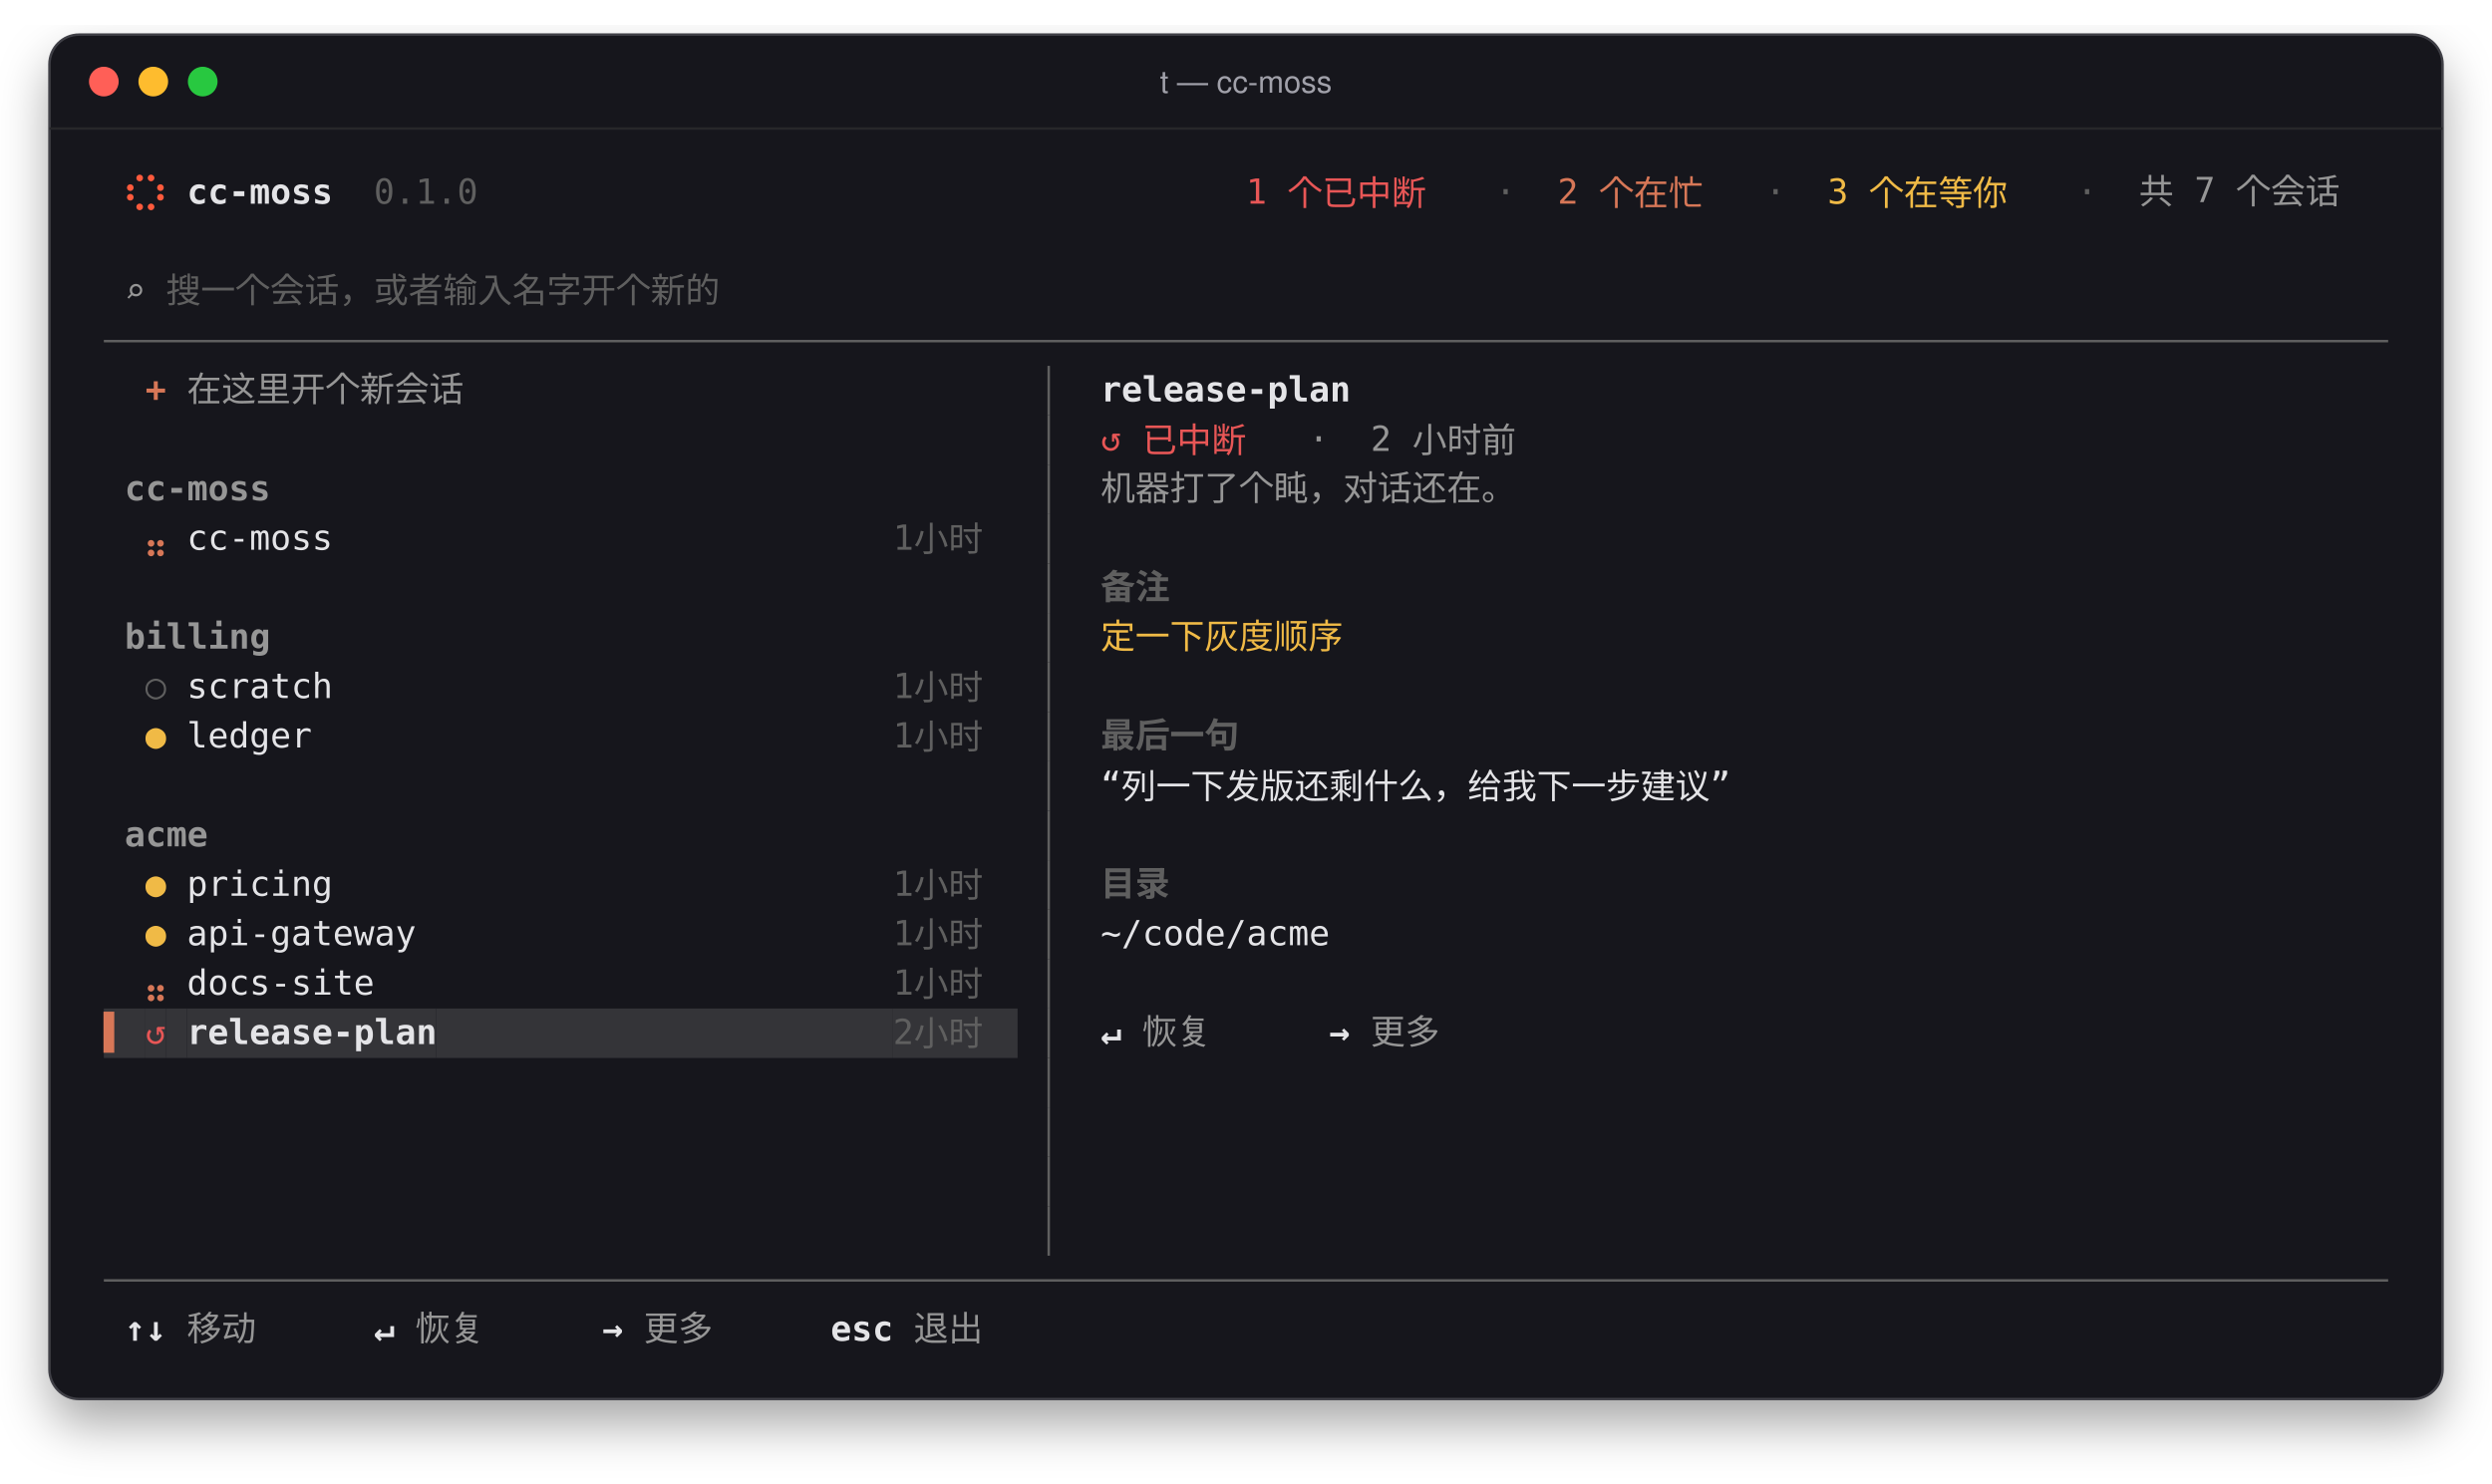
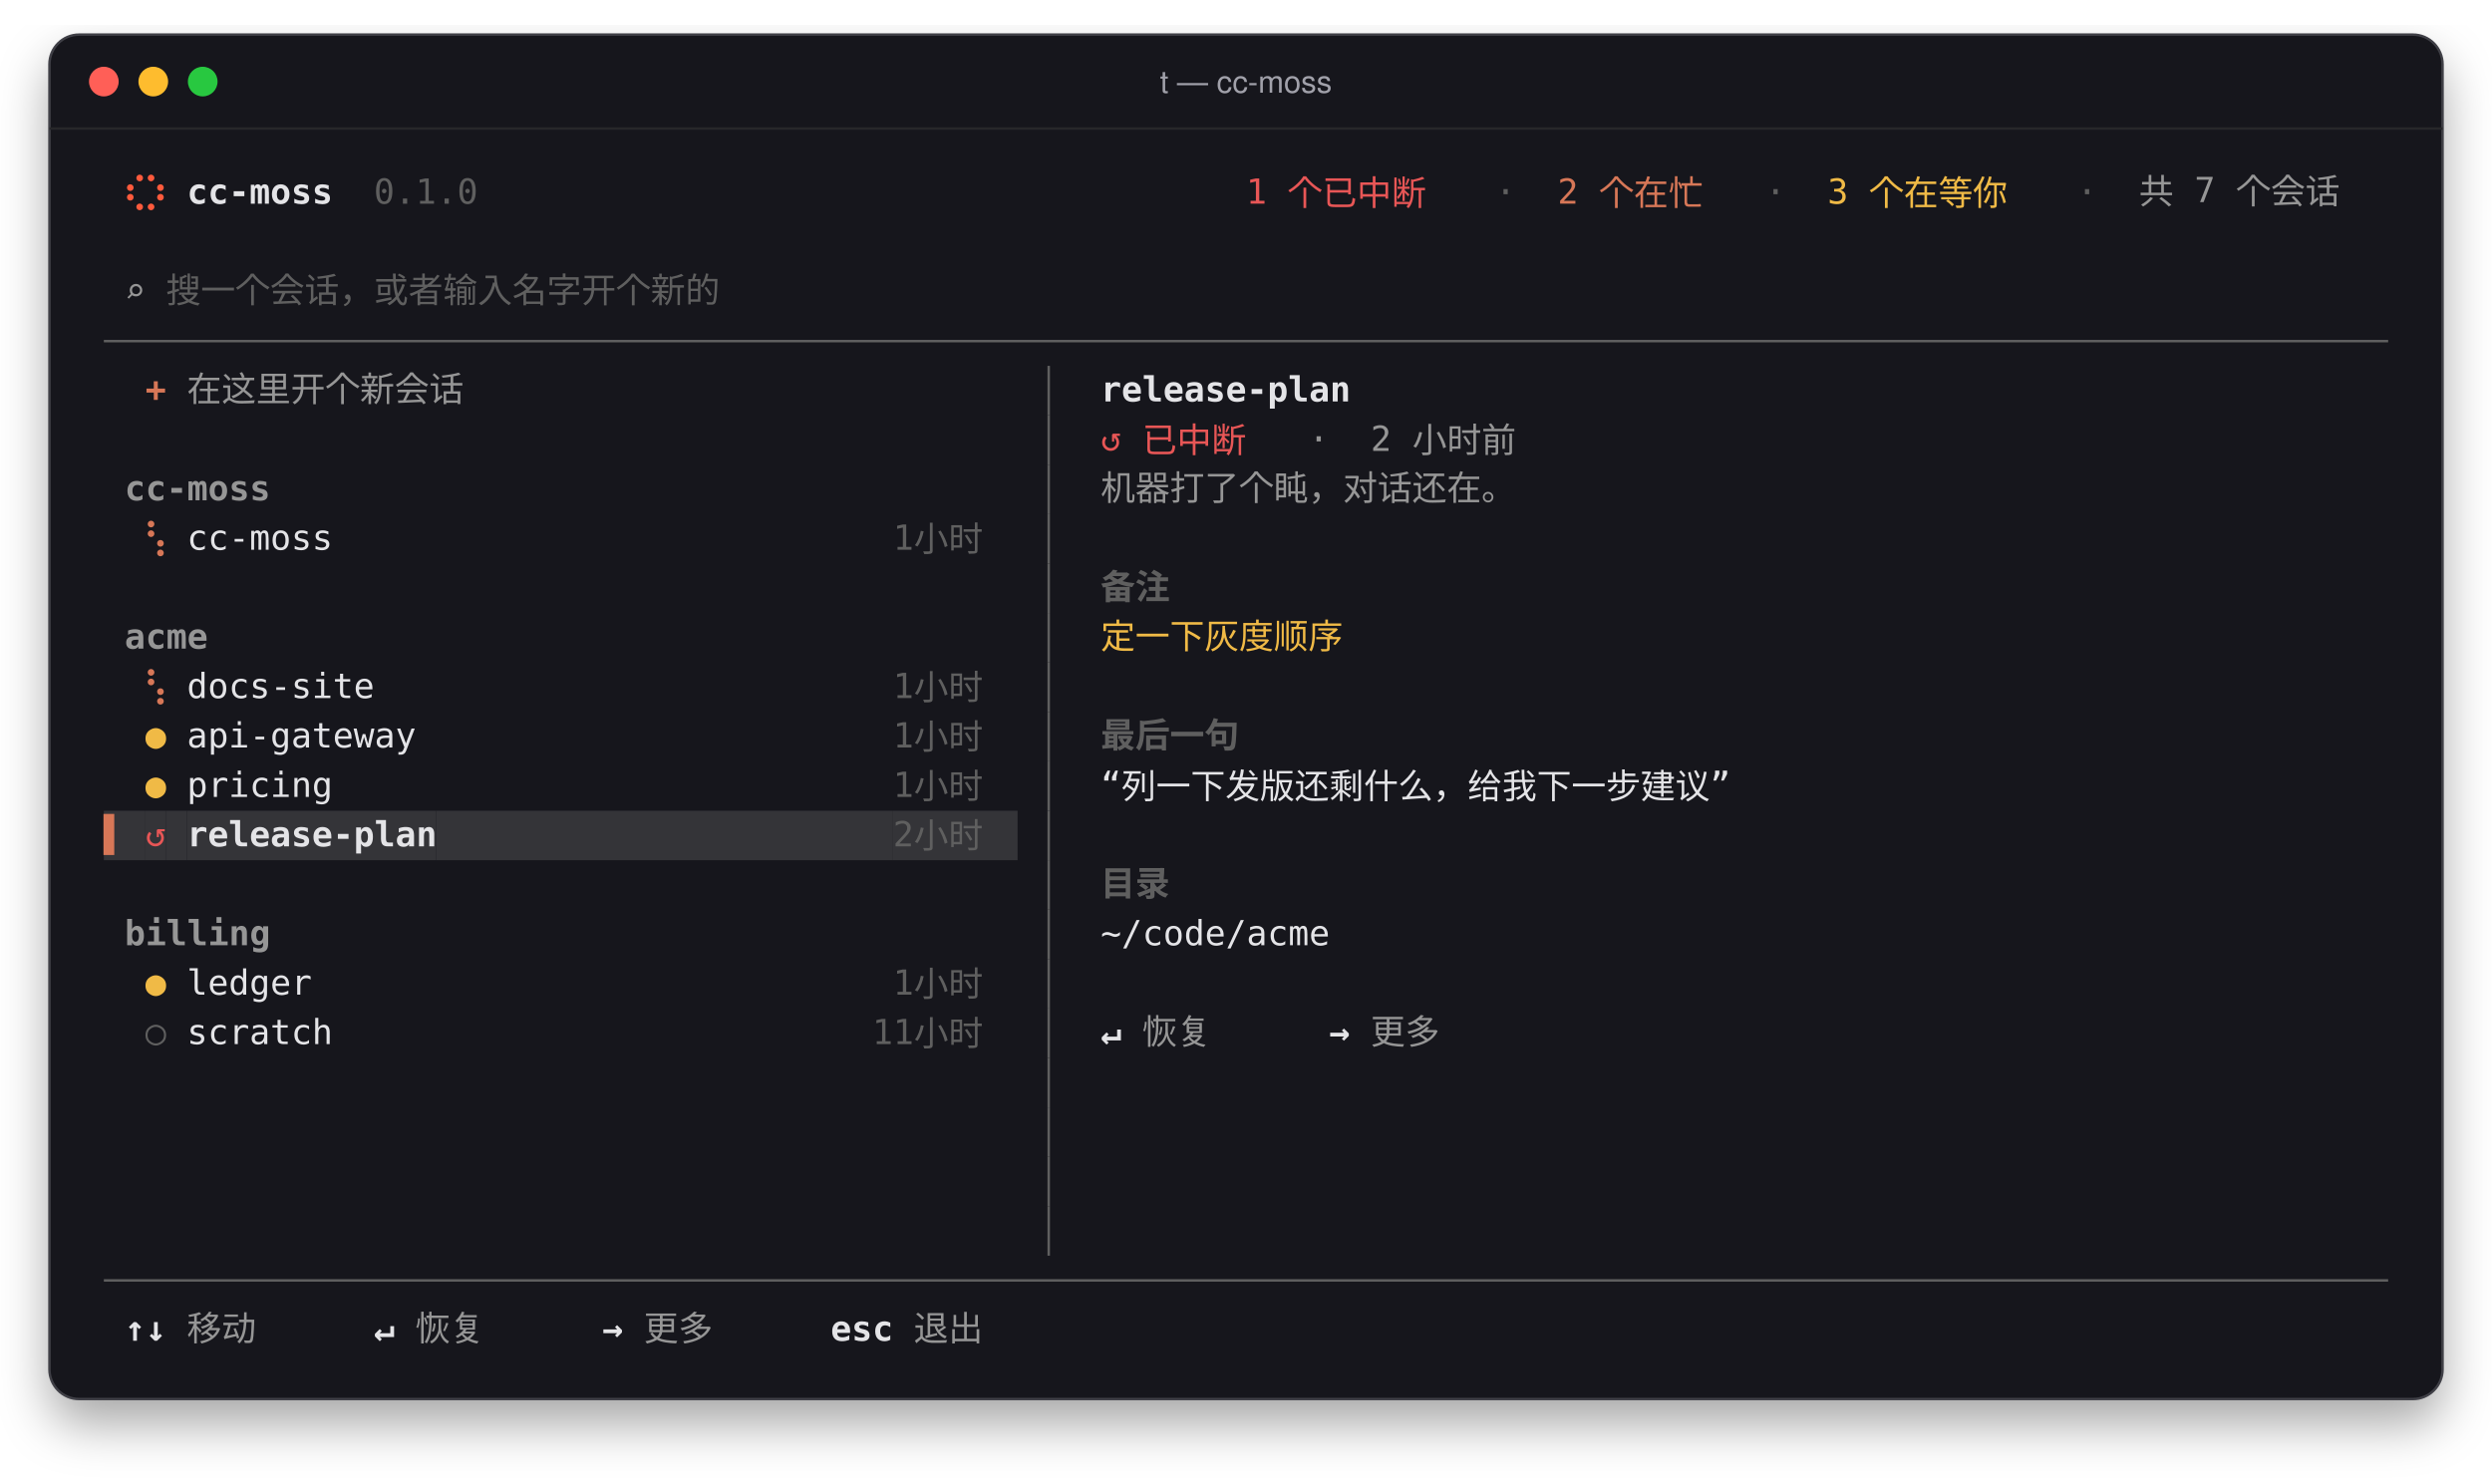
<svg xmlns="http://www.w3.org/2000/svg" width="1008" height="600" viewBox="0 0 1008 600" role="img" aria-label="t — cc-moss">
  <defs>
    <filter id="s" x="-10%" y="-10%" width="120%" height="130%">
      <feDropShadow dx="0" dy="10" stdDeviation="10" flood-color="#000" flood-opacity=".35" />
    </filter>
  </defs>
  <g transform="translate(20 14)">
    <rect width="968" height="552" rx="12" fill="#18181b" filter="url(#s)" />
    <rect width="968" height="552" rx="12" fill="none" stroke="#3f3f46" />
    <path d="M0 38 H968" stroke="#27272a" />
    <circle cx="22" cy="19.0" r="6" fill="#ff5f57" />
    <circle cx="42" cy="19.0" r="6" fill="#febc2e" />
    <circle cx="62" cy="19.0" r="6" fill="#28c840" />
    <text x="484" y="23.5" fill="#a1a1aa" font-size="12.5" font-family="-apple-system,Segoe UI,Helvetica,Arial,sans-serif" text-anchor="middle">t — cc-moss</text>
    <g font-family="ui-monospace,SFMono-Regular,Menlo,Consolas,'DejaVu Sans Mono',monospace" font-size="14" xml:space="preserve">
      <circle cx="32.7" cy="61.9" r="1.35" fill="#ff5a3c" />
      <circle cx="32.7" cy="65.8" r="1.35" fill="#ff5a3c" />
      <circle cx="36.5" cy="58.0" r="1.35" fill="#ff5a3c" />
      <circle cx="36.5" cy="69.7" r="1.35" fill="#ff5a3c" />
      <circle cx="41.1" cy="58.0" r="1.35" fill="#ff5a3c" />
      <circle cx="44.9" cy="61.9" r="1.35" fill="#ff5a3c" />
      <circle cx="44.9" cy="65.8" r="1.35" fill="#ff5a3c" />
      <circle cx="41.1" cy="69.7" r="1.35" fill="#ff5a3c" />
      <text x="55.6" y="68.4" fill="#e4e4e7" font-weight="700" textLength="58.8" lengthAdjust="spacingAndGlyphs">cc-moss</text>
      <text x="131.2" y="68.4" fill="#5f5f5f" textLength="42.0" lengthAdjust="spacingAndGlyphs">0.1.0</text>
      <text x="484.0" y="68.4" fill="#e85656" textLength="84.0" lengthAdjust="spacingAndGlyphs">1 个已中断</text>
      <text x="584.8" y="68.4" fill="#5f5f5f" textLength="8.4" lengthAdjust="spacingAndGlyphs">·</text>
      <text x="610.0" y="68.4" fill="#d77757" textLength="67.2" lengthAdjust="spacingAndGlyphs">2 个在忙</text>
      <text x="694.0" y="68.4" fill="#5f5f5f" textLength="8.4" lengthAdjust="spacingAndGlyphs">·</text>
      <text x="719.2" y="68.4" fill="#f0ba46" textLength="84.0" lengthAdjust="spacingAndGlyphs">3 个在等你</text>
      <text x="820.0" y="68.4" fill="#5f5f5f" textLength="8.4" lengthAdjust="spacingAndGlyphs">·</text>
      <text x="845.2" y="68.4" fill="#969696" textLength="92.4" lengthAdjust="spacingAndGlyphs">共 7 个会话</text>
      <text x="30.4" y="108.4" fill="#969696" textLength="8.4" lengthAdjust="spacingAndGlyphs">⌕</text>
      <text x="47.2" y="108.4" fill="#5f5f5f" textLength="268.8" lengthAdjust="spacingAndGlyphs">搜一个会话，或者输入名字开个新的</text>
      <path d="M22.0 124 h924.0" stroke="#5f5f5f" />
      <text x="38.8" y="148.4" fill="#d77757" font-weight="700" textLength="8.4" lengthAdjust="spacingAndGlyphs">+</text>
      <text x="55.6" y="148.4" fill="#969696" textLength="134.4" lengthAdjust="spacingAndGlyphs">在这里开个新会话</text>
      <path d="M404.2 134 v20" stroke="#5f5f5f" />
      <text x="425.2" y="148.4" fill="#e4e4e7" font-weight="700" textLength="100.8" lengthAdjust="spacingAndGlyphs">release-plan</text>
      <path d="M404.2 154 v20" stroke="#5f5f5f" />
      <text x="425.2" y="168.4" fill="#e85656" textLength="67.2" lengthAdjust="spacingAndGlyphs">↺ 已中断</text>
      <text x="509.2" y="168.4" fill="#969696" textLength="8.4" lengthAdjust="spacingAndGlyphs">·</text>
      <text x="534.4" y="168.4" fill="#969696" textLength="67.2" lengthAdjust="spacingAndGlyphs">2 小时前</text>
      <text x="30.4" y="188.4" fill="#969696" font-weight="700" textLength="58.8" lengthAdjust="spacingAndGlyphs">cc-moss</text>
      <path d="M404.2 174 v20" stroke="#5f5f5f" />
      <text x="425.2" y="188.4" fill="#969696" textLength="201.6" lengthAdjust="spacingAndGlyphs">机器打了个盹，对话还在。</text>
-       <circle cx="41.1" cy="205.8" r="1.35" fill="#d77757" />
+       <circle cx="41.1" cy="198.0" r="1.35" fill="#d77757" />
+       <circle cx="41.1" cy="201.9" r="1.35" fill="#d77757" />
      <circle cx="44.9" cy="205.8" r="1.35" fill="#d77757" />
-       <circle cx="41.1" cy="209.7" r="1.35" fill="#d77757" />
      <circle cx="44.9" cy="209.7" r="1.35" fill="#d77757" />
      <text x="55.6" y="208.4" fill="#e4e4e7" textLength="58.8" lengthAdjust="spacingAndGlyphs">cc-moss</text>
      <text x="341.2" y="208.4" fill="#5f5f5f" textLength="42.0" lengthAdjust="spacingAndGlyphs">1小时</text>
      <path d="M404.2 194 v20" stroke="#5f5f5f" />
      <path d="M404.2 214 v20" stroke="#5f5f5f" />
      <text x="425.2" y="228.4" fill="#5f5f5f" font-weight="700" textLength="33.6" lengthAdjust="spacingAndGlyphs">备注</text>
-       <text x="30.4" y="248.4" fill="#969696" font-weight="700" textLength="58.8" lengthAdjust="spacingAndGlyphs">billing</text>
+       <text x="30.4" y="248.4" fill="#969696" font-weight="700" textLength="33.6" lengthAdjust="spacingAndGlyphs">acme</text>
      <path d="M404.2 234 v20" stroke="#5f5f5f" />
      <text x="425.2" y="248.4" fill="#f0ba46" textLength="117.6" lengthAdjust="spacingAndGlyphs">定一下灰度顺序</text>
-       <text x="38.8" y="268.4" fill="#5f5f5f" textLength="8.4" lengthAdjust="spacingAndGlyphs">○</text>
-       <text x="55.6" y="268.4" fill="#e4e4e7" textLength="58.8" lengthAdjust="spacingAndGlyphs">scratch</text>
+       <circle cx="41.1" cy="258.0" r="1.35" fill="#d77757" />
+       <circle cx="41.1" cy="261.9" r="1.35" fill="#d77757" />
+       <circle cx="44.9" cy="265.8" r="1.35" fill="#d77757" />
+       <circle cx="44.9" cy="269.7" r="1.35" fill="#d77757" />
+       <text x="55.6" y="268.4" fill="#e4e4e7" textLength="75.6" lengthAdjust="spacingAndGlyphs">docs-site</text>
      <text x="341.2" y="268.4" fill="#5f5f5f" textLength="42.0" lengthAdjust="spacingAndGlyphs">1小时</text>
      <path d="M404.2 254 v20" stroke="#5f5f5f" />
      <text x="38.8" y="288.4" fill="#f0ba46" textLength="8.4" lengthAdjust="spacingAndGlyphs">●</text>
-       <text x="55.6" y="288.4" fill="#e4e4e7" textLength="50.4" lengthAdjust="spacingAndGlyphs">ledger</text>
+       <text x="55.6" y="288.4" fill="#e4e4e7" textLength="92.4" lengthAdjust="spacingAndGlyphs">api-gateway</text>
      <text x="341.2" y="288.4" fill="#5f5f5f" textLength="42.0" lengthAdjust="spacingAndGlyphs">1小时</text>
      <path d="M404.2 274 v20" stroke="#5f5f5f" />
      <text x="425.2" y="288.4" fill="#5f5f5f" font-weight="700" textLength="67.2" lengthAdjust="spacingAndGlyphs">最后一句</text>
+       <text x="38.8" y="308.4" fill="#f0ba46" textLength="8.4" lengthAdjust="spacingAndGlyphs">●</text>
+       <text x="55.6" y="308.4" fill="#e4e4e7" textLength="58.8" lengthAdjust="spacingAndGlyphs">pricing</text>
+       <text x="341.2" y="308.4" fill="#5f5f5f" textLength="42.0" lengthAdjust="spacingAndGlyphs">1小时</text>
      <path d="M404.2 294 v20" stroke="#5f5f5f" />
      <text x="425.2" y="308.4" fill="#e4e4e7" textLength="302.4" lengthAdjust="spacingAndGlyphs">“列一下发版还剩什么，给我下一步建议”</text>
-       <text x="30.4" y="328.4" fill="#969696" font-weight="700" textLength="33.6" lengthAdjust="spacingAndGlyphs">acme</text>
+       <rect x="22.0" y="314" width="8.4" height="20" fill="#343438" />
+       <text x="22.0" y="328.4" fill="#d77757" textLength="8.4" lengthAdjust="spacingAndGlyphs">▌</text>
+       <rect x="30.4" y="314" width="8.4" height="20" fill="#343438" />
+       <rect x="38.8" y="314" width="8.4" height="20" fill="#343438" />
+       <text x="38.8" y="328.4" fill="#e85656" textLength="8.4" lengthAdjust="spacingAndGlyphs">↺</text>
+       <rect x="47.2" y="314" width="8.4" height="20" fill="#343438" />
+       <rect x="55.6" y="314" width="100.8" height="20" fill="#343438" />
+       <text x="55.6" y="328.4" fill="#e4e4e7" font-weight="700" textLength="100.8" lengthAdjust="spacingAndGlyphs">release-plan</text>
+       <rect x="156.4" y="314" width="184.8" height="20" fill="#343438" />
+       <rect x="341.2" y="314" width="42.0" height="20" fill="#343438" />
+       <text x="341.2" y="328.4" fill="#5f5f5f" textLength="42.0" lengthAdjust="spacingAndGlyphs">2小时</text>
+       <rect x="383.2" y="314" width="8.4" height="20" fill="#343438" />
      <path d="M404.2 314 v20" stroke="#5f5f5f" />
-       <text x="38.8" y="348.4" fill="#f0ba46" textLength="8.4" lengthAdjust="spacingAndGlyphs">●</text>
-       <text x="55.6" y="348.4" fill="#e4e4e7" textLength="58.8" lengthAdjust="spacingAndGlyphs">pricing</text>
-       <text x="341.2" y="348.4" fill="#5f5f5f" textLength="42.0" lengthAdjust="spacingAndGlyphs">1小时</text>
      <path d="M404.2 334 v20" stroke="#5f5f5f" />
      <text x="425.2" y="348.4" fill="#5f5f5f" font-weight="700" textLength="33.6" lengthAdjust="spacingAndGlyphs">目录</text>
-       <text x="38.8" y="368.4" fill="#f0ba46" textLength="8.4" lengthAdjust="spacingAndGlyphs">●</text>
-       <text x="55.6" y="368.4" fill="#e4e4e7" textLength="92.4" lengthAdjust="spacingAndGlyphs">api-gateway</text>
-       <text x="341.2" y="368.4" fill="#5f5f5f" textLength="42.0" lengthAdjust="spacingAndGlyphs">1小时</text>
+       <text x="30.4" y="368.4" fill="#969696" font-weight="700" textLength="58.8" lengthAdjust="spacingAndGlyphs">billing</text>
      <path d="M404.2 354 v20" stroke="#5f5f5f" />
      <text x="425.2" y="368.4" fill="#e4e4e7" textLength="92.4" lengthAdjust="spacingAndGlyphs">~/code/acme</text>
-       <circle cx="41.1" cy="385.8" r="1.35" fill="#d77757" />
-       <circle cx="44.9" cy="385.8" r="1.35" fill="#d77757" />
-       <circle cx="41.1" cy="389.7" r="1.35" fill="#d77757" />
-       <circle cx="44.9" cy="389.7" r="1.35" fill="#d77757" />
-       <text x="55.6" y="388.4" fill="#e4e4e7" textLength="75.6" lengthAdjust="spacingAndGlyphs">docs-site</text>
+       <text x="38.8" y="388.4" fill="#f0ba46" textLength="8.4" lengthAdjust="spacingAndGlyphs">●</text>
+       <text x="55.6" y="388.4" fill="#e4e4e7" textLength="50.4" lengthAdjust="spacingAndGlyphs">ledger</text>
      <text x="341.2" y="388.4" fill="#5f5f5f" textLength="42.0" lengthAdjust="spacingAndGlyphs">1小时</text>
      <path d="M404.2 374 v20" stroke="#5f5f5f" />
-       <rect x="22.0" y="394" width="8.4" height="20" fill="#343438" />
-       <text x="22.0" y="408.4" fill="#d77757" textLength="8.4" lengthAdjust="spacingAndGlyphs">▌</text>
-       <rect x="30.4" y="394" width="8.4" height="20" fill="#343438" />
-       <rect x="38.8" y="394" width="8.4" height="20" fill="#343438" />
-       <text x="38.8" y="408.4" fill="#e85656" textLength="8.4" lengthAdjust="spacingAndGlyphs">↺</text>
-       <rect x="47.2" y="394" width="8.4" height="20" fill="#343438" />
-       <rect x="55.6" y="394" width="100.8" height="20" fill="#343438" />
-       <text x="55.6" y="408.4" fill="#e4e4e7" font-weight="700" textLength="100.8" lengthAdjust="spacingAndGlyphs">release-plan</text>
-       <rect x="156.4" y="394" width="184.8" height="20" fill="#343438" />
-       <rect x="341.2" y="394" width="42.0" height="20" fill="#343438" />
-       <text x="341.2" y="408.4" fill="#5f5f5f" textLength="42.0" lengthAdjust="spacingAndGlyphs">2小时</text>
-       <rect x="383.2" y="394" width="8.4" height="20" fill="#343438" />
+       <text x="38.8" y="408.4" fill="#5f5f5f" textLength="8.4" lengthAdjust="spacingAndGlyphs">○</text>
+       <text x="55.6" y="408.4" fill="#e4e4e7" textLength="58.8" lengthAdjust="spacingAndGlyphs">scratch</text>
+       <text x="332.8" y="408.4" fill="#5f5f5f" textLength="50.4" lengthAdjust="spacingAndGlyphs">11小时</text>
      <path d="M404.2 394 v20" stroke="#5f5f5f" />
      <text x="425.2" y="408.4" fill="#e4e4e7" font-weight="700" textLength="8.4" lengthAdjust="spacingAndGlyphs">↵</text>
      <text x="442.0" y="408.4" fill="#969696" textLength="33.6" lengthAdjust="spacingAndGlyphs">恢复</text>
      <text x="517.6" y="408.4" fill="#e4e4e7" font-weight="700" textLength="8.4" lengthAdjust="spacingAndGlyphs">→</text>
      <text x="534.4" y="408.4" fill="#969696" textLength="33.6" lengthAdjust="spacingAndGlyphs">更多</text>
      <path d="M404.2 414 v20" stroke="#5f5f5f" />
      <path d="M404.2 434 v20" stroke="#5f5f5f" />
      <path d="M404.2 454 v20" stroke="#5f5f5f" />
      <path d="M404.2 474 v20" stroke="#5f5f5f" />
      <path d="M22.0 504 h924.0" stroke="#5f5f5f" />
      <text x="30.4" y="528.4" fill="#e4e4e7" font-weight="700" textLength="16.8" lengthAdjust="spacingAndGlyphs">↑↓</text>
      <text x="55.6" y="528.4" fill="#969696" textLength="33.6" lengthAdjust="spacingAndGlyphs">移动</text>
      <text x="131.2" y="528.4" fill="#e4e4e7" font-weight="700" textLength="8.4" lengthAdjust="spacingAndGlyphs">↵</text>
      <text x="148.0" y="528.4" fill="#969696" textLength="33.6" lengthAdjust="spacingAndGlyphs">恢复</text>
      <text x="223.6" y="528.4" fill="#e4e4e7" font-weight="700" textLength="8.4" lengthAdjust="spacingAndGlyphs">→</text>
      <text x="240.4" y="528.4" fill="#969696" textLength="33.6" lengthAdjust="spacingAndGlyphs">更多</text>
      <text x="316.0" y="528.4" fill="#e4e4e7" font-weight="700" textLength="25.2" lengthAdjust="spacingAndGlyphs">esc</text>
      <text x="349.6" y="528.4" fill="#969696" textLength="33.6" lengthAdjust="spacingAndGlyphs">退出</text>
    </g>
  </g>
</svg>
